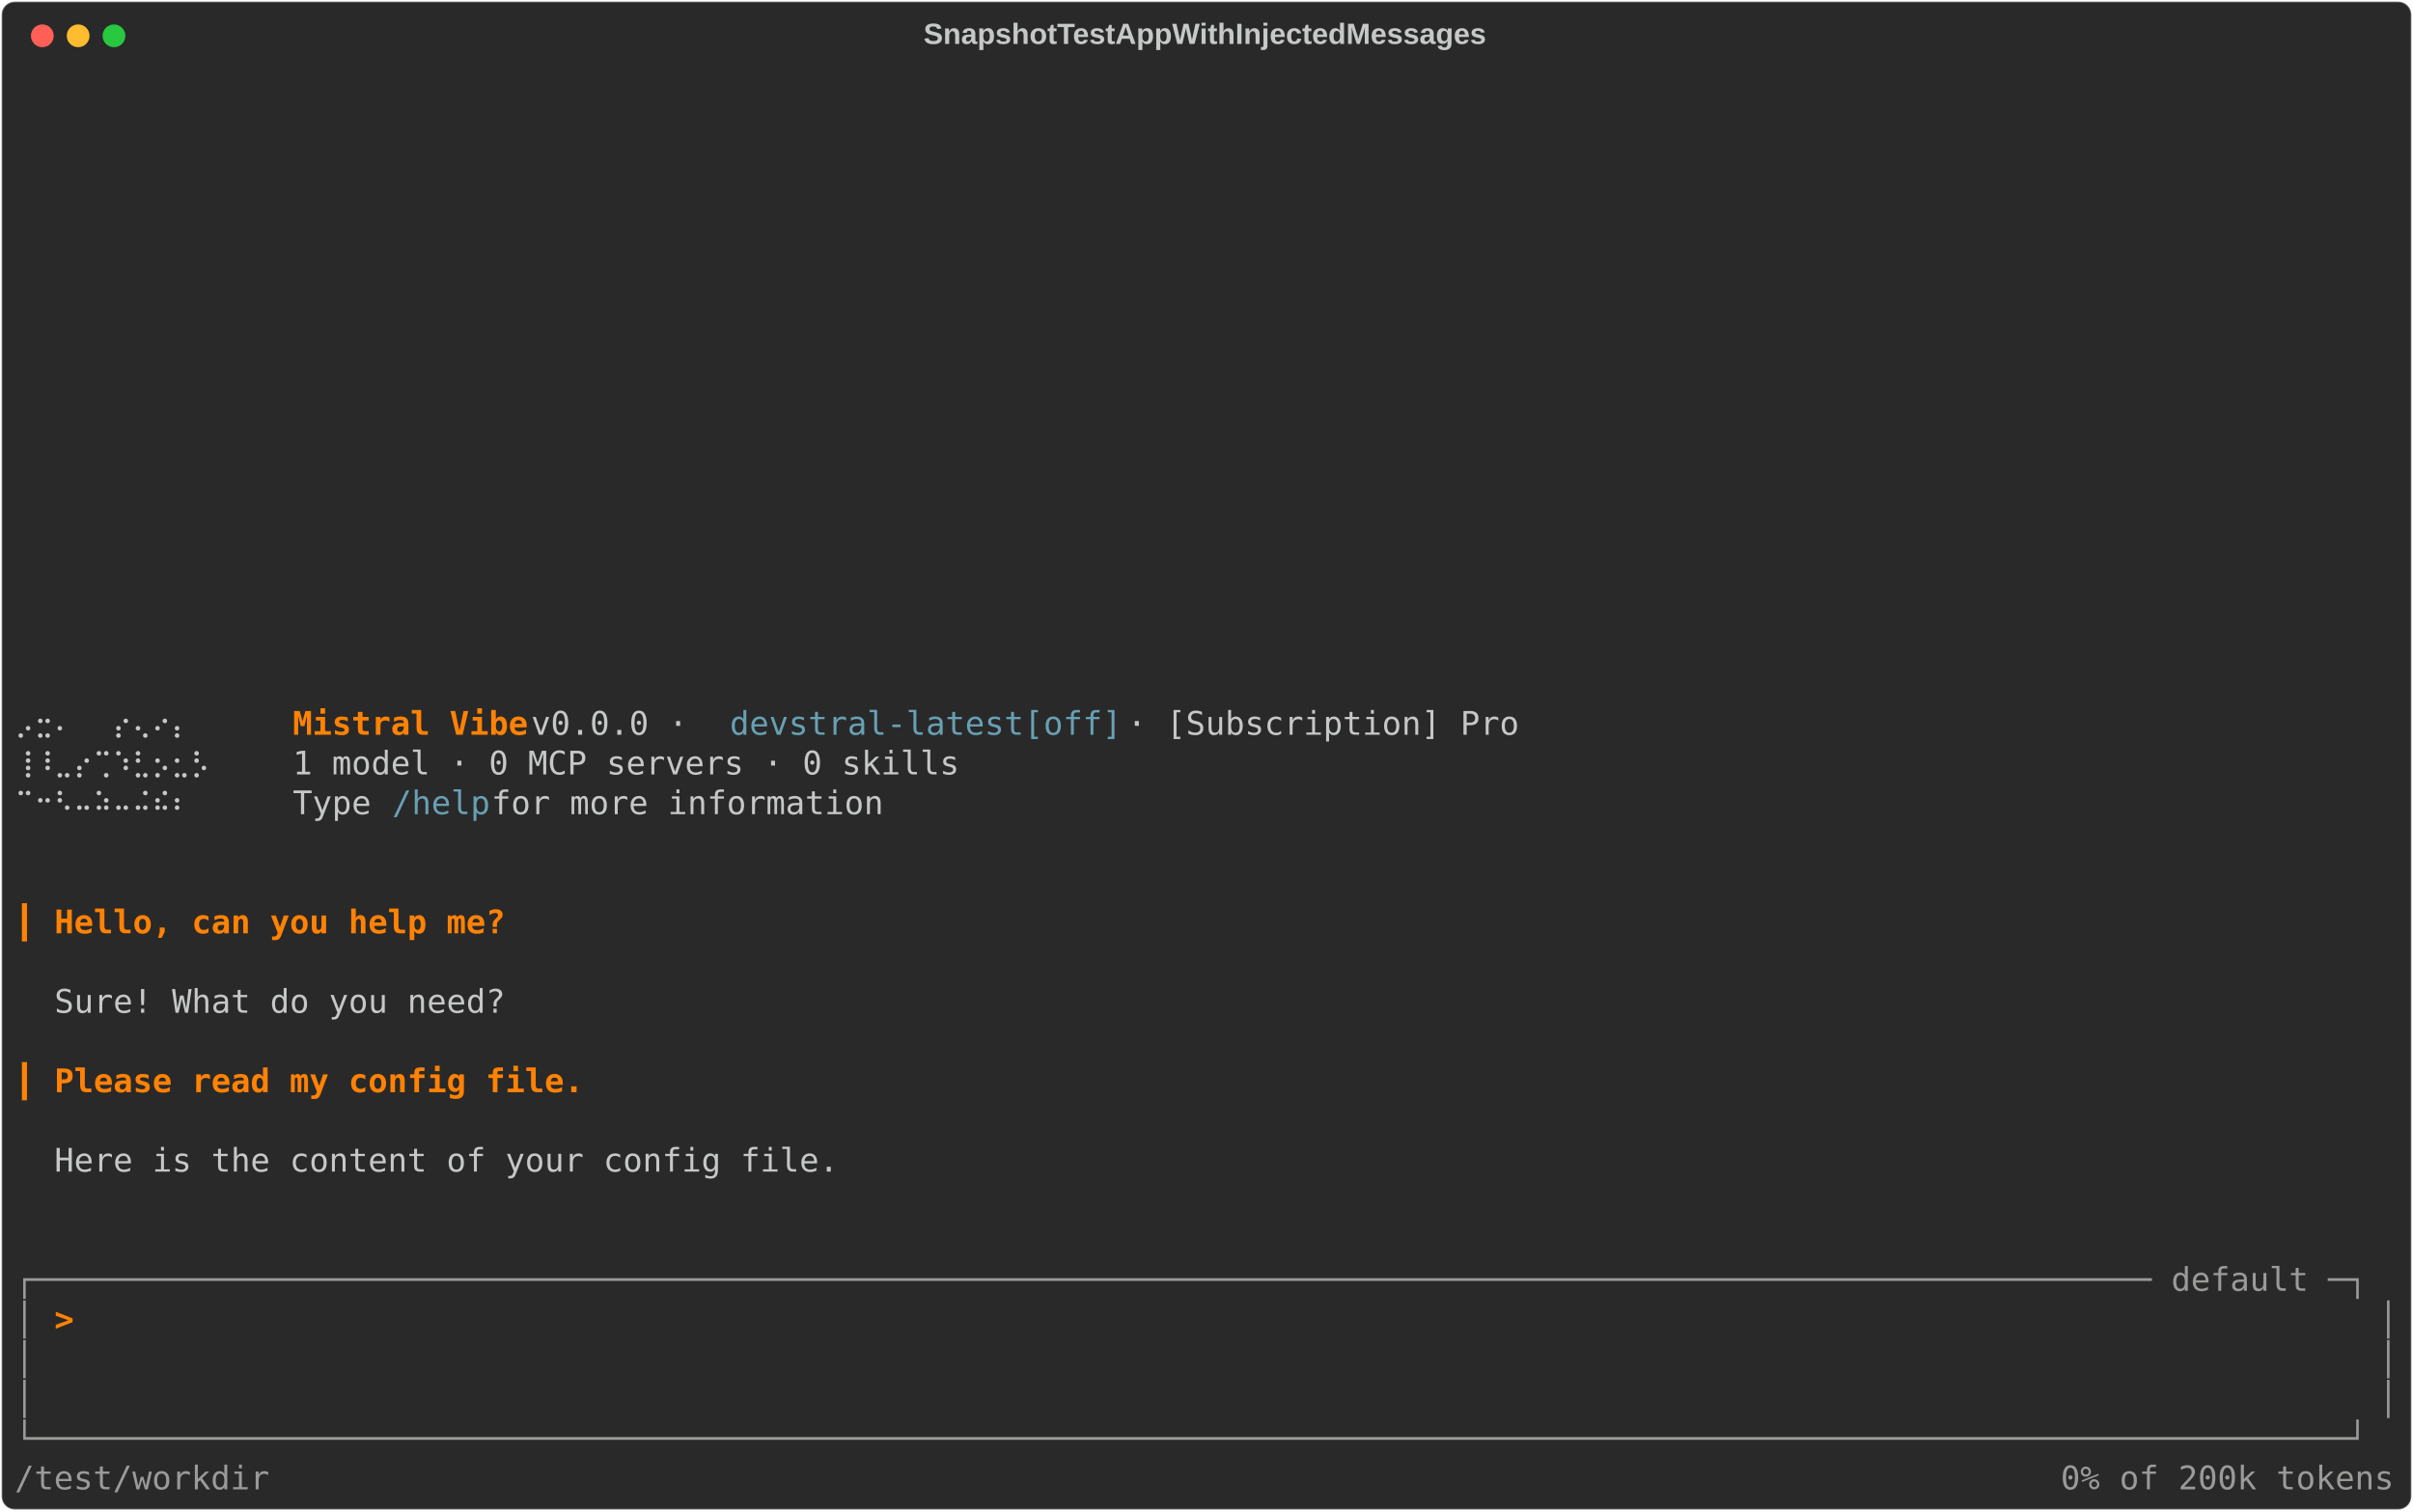
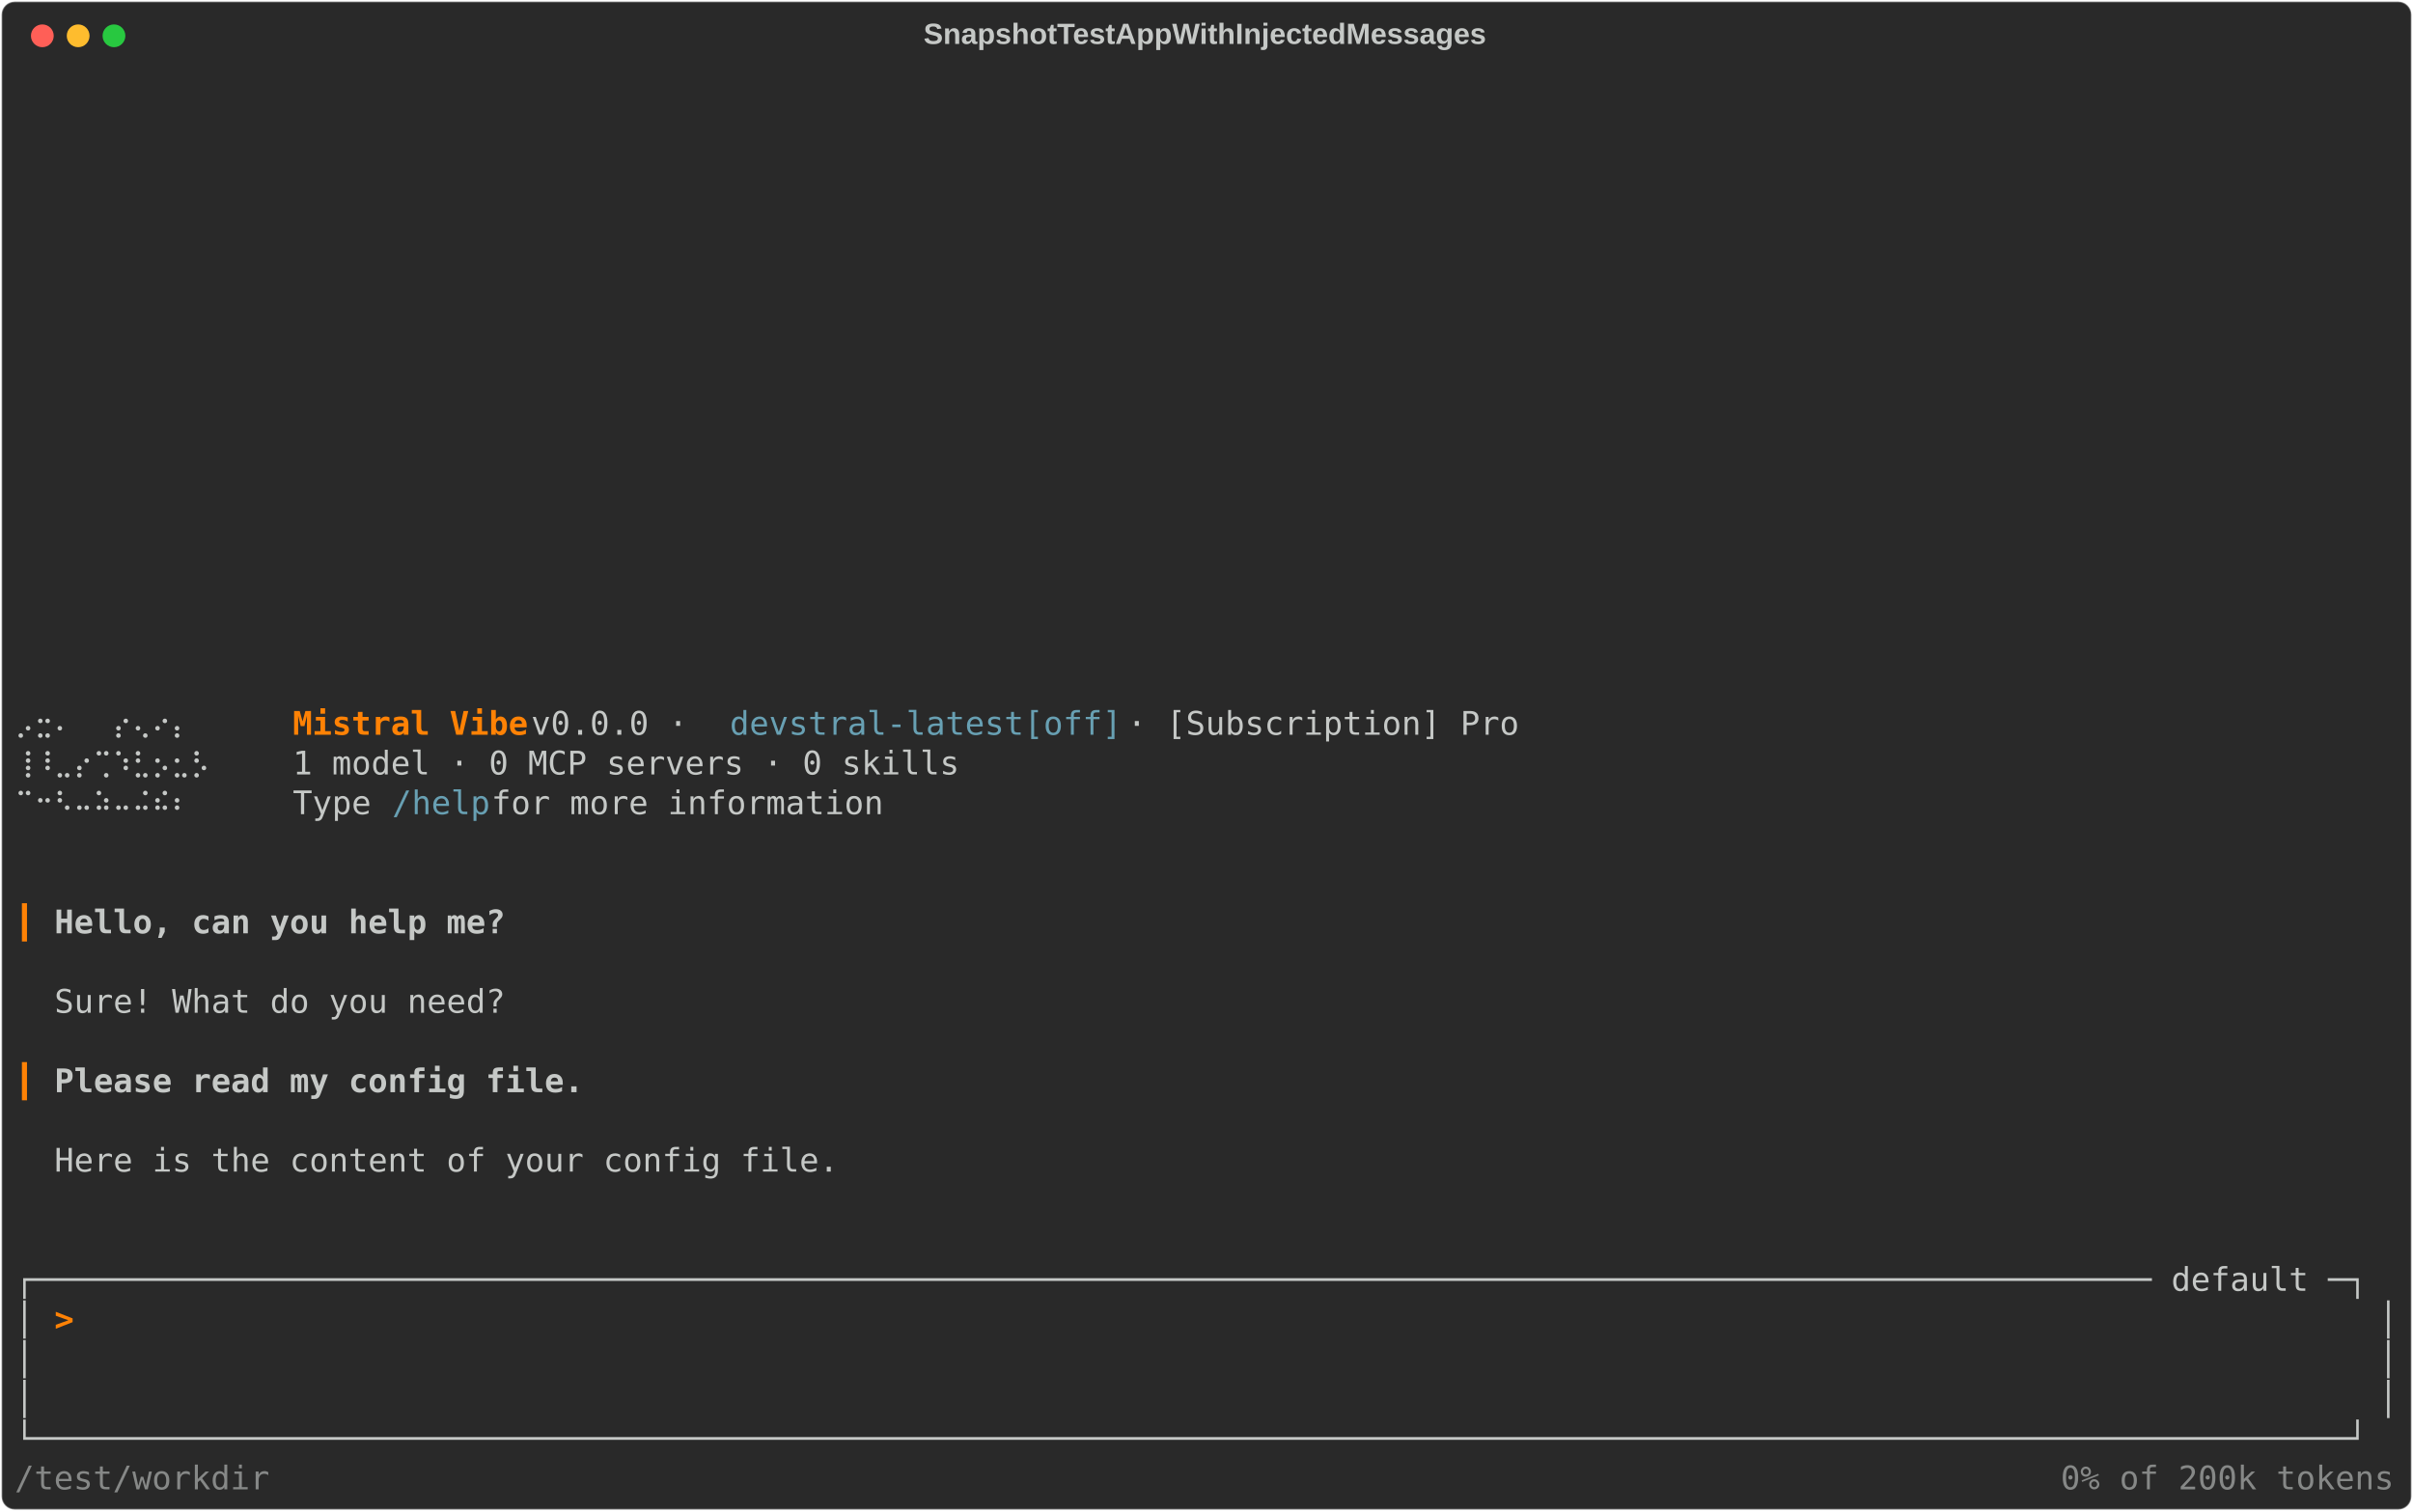
<svg xmlns="http://www.w3.org/2000/svg" class="rich-terminal" viewBox="0 0 1482 928.4">
  <style>

    @font-face {
        font-family: "Fira Code";
        src: local("FiraCode-Regular"),
                url("https://cdnjs.cloudflare.com/ajax/libs/firacode/6.2.0/woff2/FiraCode-Regular.woff2") format("woff2"),
                url("https://cdnjs.cloudflare.com/ajax/libs/firacode/6.2.0/woff/FiraCode-Regular.woff") format("woff");
        font-style: normal;
        font-weight: 400;
    }
    @font-face {
        font-family: "Fira Code";
        src: local("FiraCode-Bold"),
                url("https://cdnjs.cloudflare.com/ajax/libs/firacode/6.2.0/woff2/FiraCode-Bold.woff2") format("woff2"),
                url("https://cdnjs.cloudflare.com/ajax/libs/firacode/6.2.0/woff/FiraCode-Bold.woff") format("woff");
        font-style: bold;
        font-weight: 700;
    }

    .terminal-matrix {
        font-family: Fira Code, monospace;
        font-size: 20px;
        line-height: 24.4px;
        font-variant-east-asian: full-width;
    }

    .terminal-title {
        font-size: 18px;
        font-weight: bold;
        font-family: arial;
    }

    .terminal-r1 { fill: #c5c8c6 }
.terminal-r2 { fill: #ff8205;font-weight: bold }
.terminal-r3 { fill: #68a0b3 }
.terminal-r4 { fill: #ff8205 }
- .terminal-r5 { fill: #9a9b99 }
+ .terminal-r5 { fill: #c5c8c6;font-weight: bold }
+ .terminal-r6 { fill: #868887 }
    </style>
  <defs>
    <clipPath id="terminal-clip-terminal">
      <rect x="0" y="0" width="1463.0" height="877.4" />
    </clipPath>
    <clipPath id="terminal-line-0">
      <rect x="0" y="1.5" width="1464" height="24.65" />
    </clipPath>
    <clipPath id="terminal-line-1">
      <rect x="0" y="25.9" width="1464" height="24.65" />
    </clipPath>
    <clipPath id="terminal-line-2">
      <rect x="0" y="50.3" width="1464" height="24.65" />
    </clipPath>
    <clipPath id="terminal-line-3">
      <rect x="0" y="74.7" width="1464" height="24.65" />
    </clipPath>
    <clipPath id="terminal-line-4">
      <rect x="0" y="99.1" width="1464" height="24.65" />
    </clipPath>
    <clipPath id="terminal-line-5">
      <rect x="0" y="123.5" width="1464" height="24.65" />
    </clipPath>
    <clipPath id="terminal-line-6">
      <rect x="0" y="147.9" width="1464" height="24.65" />
    </clipPath>
    <clipPath id="terminal-line-7">
      <rect x="0" y="172.3" width="1464" height="24.65" />
    </clipPath>
    <clipPath id="terminal-line-8">
      <rect x="0" y="196.7" width="1464" height="24.65" />
    </clipPath>
    <clipPath id="terminal-line-9">
      <rect x="0" y="221.1" width="1464" height="24.65" />
    </clipPath>
    <clipPath id="terminal-line-10">
      <rect x="0" y="245.5" width="1464" height="24.65" />
    </clipPath>
    <clipPath id="terminal-line-11">
      <rect x="0" y="269.9" width="1464" height="24.65" />
    </clipPath>
    <clipPath id="terminal-line-12">
      <rect x="0" y="294.3" width="1464" height="24.65" />
    </clipPath>
    <clipPath id="terminal-line-13">
      <rect x="0" y="318.7" width="1464" height="24.65" />
    </clipPath>
    <clipPath id="terminal-line-14">
      <rect x="0" y="343.1" width="1464" height="24.65" />
    </clipPath>
    <clipPath id="terminal-line-15">
      <rect x="0" y="367.5" width="1464" height="24.65" />
    </clipPath>
    <clipPath id="terminal-line-16">
      <rect x="0" y="391.9" width="1464" height="24.65" />
    </clipPath>
    <clipPath id="terminal-line-17">
      <rect x="0" y="416.3" width="1464" height="24.65" />
    </clipPath>
    <clipPath id="terminal-line-18">
      <rect x="0" y="440.7" width="1464" height="24.65" />
    </clipPath>
    <clipPath id="terminal-line-19">
      <rect x="0" y="465.1" width="1464" height="24.65" />
    </clipPath>
    <clipPath id="terminal-line-20">
      <rect x="0" y="489.5" width="1464" height="24.65" />
    </clipPath>
    <clipPath id="terminal-line-21">
      <rect x="0" y="513.9" width="1464" height="24.65" />
    </clipPath>
    <clipPath id="terminal-line-22">
      <rect x="0" y="538.3" width="1464" height="24.65" />
    </clipPath>
    <clipPath id="terminal-line-23">
      <rect x="0" y="562.7" width="1464" height="24.65" />
    </clipPath>
    <clipPath id="terminal-line-24">
      <rect x="0" y="587.1" width="1464" height="24.65" />
    </clipPath>
    <clipPath id="terminal-line-25">
      <rect x="0" y="611.5" width="1464" height="24.65" />
    </clipPath>
    <clipPath id="terminal-line-26">
      <rect x="0" y="635.9" width="1464" height="24.65" />
    </clipPath>
    <clipPath id="terminal-line-27">
      <rect x="0" y="660.3" width="1464" height="24.65" />
    </clipPath>
    <clipPath id="terminal-line-28">
      <rect x="0" y="684.7" width="1464" height="24.65" />
    </clipPath>
    <clipPath id="terminal-line-29">
      <rect x="0" y="709.1" width="1464" height="24.65" />
    </clipPath>
    <clipPath id="terminal-line-30">
      <rect x="0" y="733.5" width="1464" height="24.65" />
    </clipPath>
    <clipPath id="terminal-line-31">
      <rect x="0" y="757.9" width="1464" height="24.65" />
    </clipPath>
    <clipPath id="terminal-line-32">
      <rect x="0" y="782.3" width="1464" height="24.65" />
    </clipPath>
    <clipPath id="terminal-line-33">
      <rect x="0" y="806.7" width="1464" height="24.65" />
    </clipPath>
    <clipPath id="terminal-line-34">
      <rect x="0" y="831.1" width="1464" height="24.65" />
    </clipPath>
  </defs>
  <rect fill="#292929" stroke="rgba(255,255,255,0.35)" stroke-width="1" x="1" y="1" width="1480" height="926.4" rx="8" />
  <text class="terminal-title" fill="#c5c8c6" text-anchor="middle" x="740" y="27">SnapshotTestAppWithInjectedMessages</text>
  <g transform="translate(26,22)">
    <circle cx="0" cy="0" r="7" fill="#ff5f57" />
    <circle cx="22" cy="0" r="7" fill="#febc2e" />
    <circle cx="44" cy="0" r="7" fill="#28c840" />
  </g>
  <g transform="translate(9, 41)" clip-path="url(#terminal-clip-terminal)">
    <g class="terminal-matrix">
      <text class="terminal-r1" x="1464" y="20" textLength="12.2" clip-path="url(#terminal-line-0)">
</text>
      <text class="terminal-r1" x="1464" y="44.4" textLength="12.2" clip-path="url(#terminal-line-1)">
</text>
      <text class="terminal-r1" x="1464" y="68.8" textLength="12.2" clip-path="url(#terminal-line-2)">
</text>
      <text class="terminal-r1" x="1464" y="93.2" textLength="12.2" clip-path="url(#terminal-line-3)">
</text>
      <text class="terminal-r1" x="1464" y="117.6" textLength="12.2" clip-path="url(#terminal-line-4)">
</text>
      <text class="terminal-r1" x="1464" y="142" textLength="12.2" clip-path="url(#terminal-line-5)">
</text>
      <text class="terminal-r1" x="1464" y="166.4" textLength="12.2" clip-path="url(#terminal-line-6)">
</text>
      <text class="terminal-r1" x="1464" y="190.8" textLength="12.2" clip-path="url(#terminal-line-7)">
</text>
      <text class="terminal-r1" x="1464" y="215.2" textLength="12.2" clip-path="url(#terminal-line-8)">
</text>
      <text class="terminal-r1" x="1464" y="239.6" textLength="12.2" clip-path="url(#terminal-line-9)">
</text>
      <text class="terminal-r1" x="1464" y="264" textLength="12.2" clip-path="url(#terminal-line-10)">
</text>
      <text class="terminal-r1" x="1464" y="288.4" textLength="12.2" clip-path="url(#terminal-line-11)">
</text>
      <text class="terminal-r1" x="1464" y="312.8" textLength="12.2" clip-path="url(#terminal-line-12)">
</text>
      <text class="terminal-r1" x="1464" y="337.2" textLength="12.2" clip-path="url(#terminal-line-13)">
</text>
      <text class="terminal-r1" x="1464" y="361.6" textLength="12.2" clip-path="url(#terminal-line-14)">
</text>
      <text class="terminal-r1" x="1464" y="386" textLength="12.2" clip-path="url(#terminal-line-15)">
</text>
      <text class="terminal-r1" x="0" y="410.4" textLength="134.2" clip-path="url(#terminal-line-16)">  ⡠⣒⠄  ⡔⢄⠔⡄</text>
      <text class="terminal-r2" x="170.8" y="410.4" textLength="146.4" clip-path="url(#terminal-line-16)">Mistral Vibe</text>
      <text class="terminal-r1" x="317.2" y="410.4" textLength="122" clip-path="url(#terminal-line-16)"> v0.0.0 · </text>
      <text class="terminal-r3" x="439.2" y="410.4" textLength="244" clip-path="url(#terminal-line-16)">devstral-latest[off]</text>
      <text class="terminal-r1" x="683.2" y="410.4" textLength="256.2" clip-path="url(#terminal-line-16)"> · [Subscription] Pro</text>
      <text class="terminal-r1" x="1464" y="410.4" textLength="12.2" clip-path="url(#terminal-line-16)">
</text>
      <text class="terminal-r1" x="0" y="434.8" textLength="134.2" clip-path="url(#terminal-line-17)"> ⢸⠸⣀⡔⢉⠱⣃⡢⣂⡣</text>
      <text class="terminal-r1" x="170.8" y="434.8" textLength="414.8" clip-path="url(#terminal-line-17)">1 model · 0 MCP servers · 0 skills</text>
      <text class="terminal-r1" x="1464" y="434.8" textLength="12.2" clip-path="url(#terminal-line-17)">
</text>
      <text class="terminal-r1" x="0" y="459.2" textLength="134.2" clip-path="url(#terminal-line-18)">  ⠉⠒⠣⠤⠵⠤⠬⠮⠆</text>
      <text class="terminal-r1" x="170.8" y="459.2" textLength="61" clip-path="url(#terminal-line-18)">Type </text>
      <text class="terminal-r3" x="231.8" y="459.2" textLength="61" clip-path="url(#terminal-line-18)">/help</text>
      <text class="terminal-r1" x="292.8" y="459.2" textLength="256.2" clip-path="url(#terminal-line-18)"> for more information</text>
      <text class="terminal-r1" x="1464" y="459.2" textLength="12.2" clip-path="url(#terminal-line-18)">
</text>
      <text class="terminal-r1" x="1464" y="483.6" textLength="12.2" clip-path="url(#terminal-line-19)">
</text>
      <text class="terminal-r1" x="1464" y="508" textLength="12.2" clip-path="url(#terminal-line-20)">
</text>
      <text class="terminal-r4" x="0" y="532.4" textLength="12.2" clip-path="url(#terminal-line-21)">┃</text>
-       <text class="terminal-r2" x="24.4" y="532.4" textLength="280.6" clip-path="url(#terminal-line-21)">Hello, can you help me?</text>
+       <text class="terminal-r5" x="24.4" y="532.4" textLength="280.6" clip-path="url(#terminal-line-21)">Hello, can you help me?</text>
      <text class="terminal-r1" x="1464" y="532.4" textLength="12.2" clip-path="url(#terminal-line-21)">
</text>
      <text class="terminal-r1" x="1464" y="556.8" textLength="12.2" clip-path="url(#terminal-line-22)">
</text>
      <text class="terminal-r1" x="24.4" y="581.2" textLength="280.6" clip-path="url(#terminal-line-23)">Sure! What do you need?</text>
      <text class="terminal-r1" x="1464" y="581.2" textLength="12.2" clip-path="url(#terminal-line-23)">
</text>
      <text class="terminal-r1" x="1464" y="605.6" textLength="12.2" clip-path="url(#terminal-line-24)">
</text>
      <text class="terminal-r4" x="0" y="630" textLength="12.2" clip-path="url(#terminal-line-25)">┃</text>
-       <text class="terminal-r2" x="24.4" y="630" textLength="329.4" clip-path="url(#terminal-line-25)">Please read my config file.</text>
+       <text class="terminal-r5" x="24.4" y="630" textLength="329.4" clip-path="url(#terminal-line-25)">Please read my config file.</text>
      <text class="terminal-r1" x="1464" y="630" textLength="12.2" clip-path="url(#terminal-line-25)">
</text>
      <text class="terminal-r1" x="1464" y="654.4" textLength="12.2" clip-path="url(#terminal-line-26)">
</text>
      <text class="terminal-r1" x="24.4" y="678.8" textLength="488" clip-path="url(#terminal-line-27)">Here is the content of your config file.</text>
      <text class="terminal-r1" x="1464" y="678.8" textLength="12.2" clip-path="url(#terminal-line-27)">
</text>
      <text class="terminal-r1" x="1464" y="703.2" textLength="12.2" clip-path="url(#terminal-line-28)">
</text>
      <text class="terminal-r1" x="1464" y="727.6" textLength="12.2" clip-path="url(#terminal-line-29)">
</text>
-       <text class="terminal-r5" x="0" y="752" textLength="1464" clip-path="url(#terminal-line-30)">┌──────────────────────────────────────────────────────────────────────────────────────────────────────────── default ─┐</text>
+       <text class="terminal-r1" x="0" y="752" textLength="1464" clip-path="url(#terminal-line-30)">┌──────────────────────────────────────────────────────────────────────────────────────────────────────────── default ─┐</text>
      <text class="terminal-r1" x="1464" y="752" textLength="12.2" clip-path="url(#terminal-line-30)">
</text>
-       <text class="terminal-r5" x="0" y="776.4" textLength="12.2" clip-path="url(#terminal-line-31)">│</text>
+       <text class="terminal-r1" x="0" y="776.4" textLength="12.2" clip-path="url(#terminal-line-31)">│</text>
      <text class="terminal-r2" x="24.4" y="776.4" textLength="12.2" clip-path="url(#terminal-line-31)">&gt;</text>
-       <text class="terminal-r5" x="1451.8" y="776.4" textLength="12.2" clip-path="url(#terminal-line-31)">│</text>
+       <text class="terminal-r1" x="1451.8" y="776.4" textLength="12.2" clip-path="url(#terminal-line-31)">│</text>
      <text class="terminal-r1" x="1464" y="776.4" textLength="12.2" clip-path="url(#terminal-line-31)">
</text>
-       <text class="terminal-r5" x="0" y="800.8" textLength="12.2" clip-path="url(#terminal-line-32)">│</text>
-       <text class="terminal-r5" x="1451.8" y="800.8" textLength="12.2" clip-path="url(#terminal-line-32)">│</text>
+       <text class="terminal-r1" x="0" y="800.8" textLength="12.2" clip-path="url(#terminal-line-32)">│</text>
+       <text class="terminal-r1" x="1451.8" y="800.8" textLength="12.2" clip-path="url(#terminal-line-32)">│</text>
      <text class="terminal-r1" x="1464" y="800.8" textLength="12.2" clip-path="url(#terminal-line-32)">
</text>
-       <text class="terminal-r5" x="0" y="825.2" textLength="12.2" clip-path="url(#terminal-line-33)">│</text>
-       <text class="terminal-r5" x="1451.8" y="825.2" textLength="12.2" clip-path="url(#terminal-line-33)">│</text>
+       <text class="terminal-r1" x="0" y="825.2" textLength="12.2" clip-path="url(#terminal-line-33)">│</text>
+       <text class="terminal-r1" x="1451.8" y="825.2" textLength="12.2" clip-path="url(#terminal-line-33)">│</text>
      <text class="terminal-r1" x="1464" y="825.2" textLength="12.2" clip-path="url(#terminal-line-33)">
</text>
-       <text class="terminal-r5" x="0" y="849.6" textLength="1464" clip-path="url(#terminal-line-34)">└──────────────────────────────────────────────────────────────────────────────────────────────────────────────────────┘</text>
+       <text class="terminal-r1" x="0" y="849.6" textLength="1464" clip-path="url(#terminal-line-34)">└──────────────────────────────────────────────────────────────────────────────────────────────────────────────────────┘</text>
      <text class="terminal-r1" x="1464" y="849.6" textLength="12.2" clip-path="url(#terminal-line-34)">
</text>
-       <text class="terminal-r5" x="0" y="874" textLength="158.6" clip-path="url(#terminal-line-35)">/test/workdir</text>
-       <text class="terminal-r5" x="1256.6" y="874" textLength="207.4" clip-path="url(#terminal-line-35)">0% of 200k tokens</text>
+       <text class="terminal-r6" x="0" y="874" textLength="158.6" clip-path="url(#terminal-line-35)">/test/workdir</text>
+       <text class="terminal-r6" x="1256.6" y="874" textLength="207.4" clip-path="url(#terminal-line-35)">0% of 200k tokens</text>
    </g>
  </g>
</svg>
